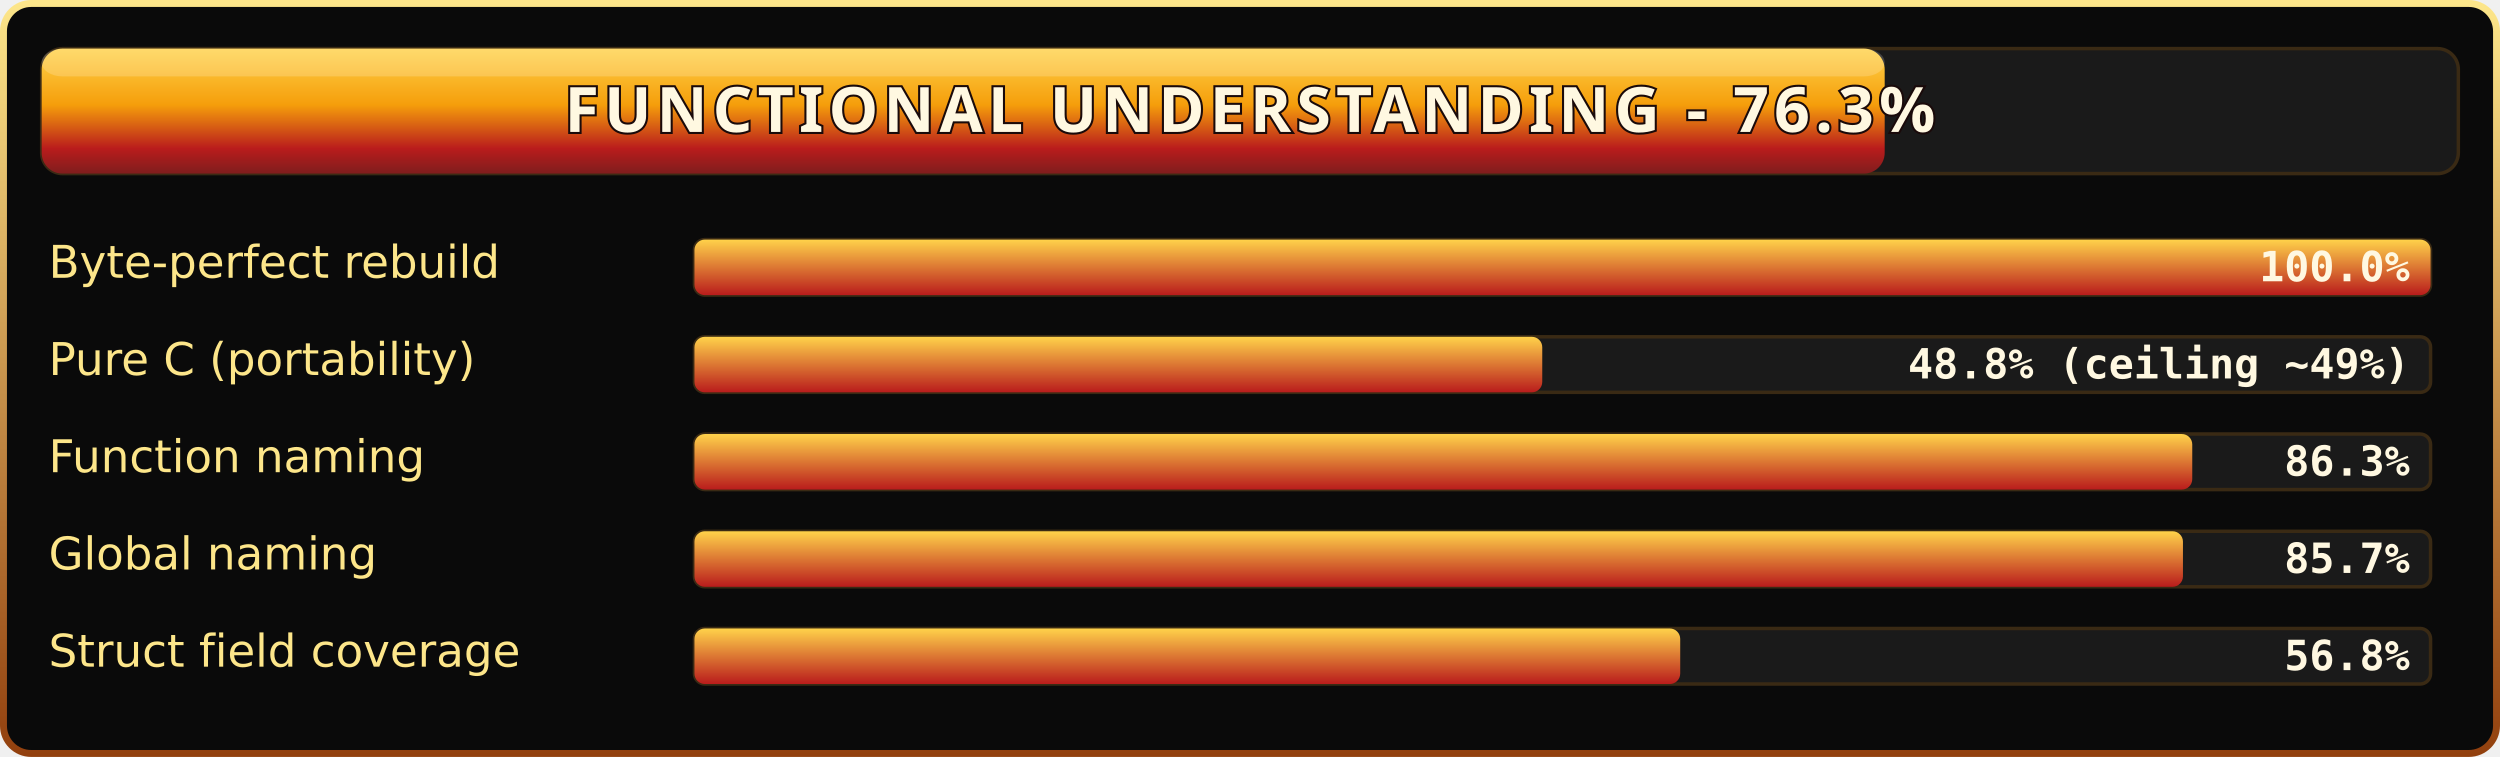
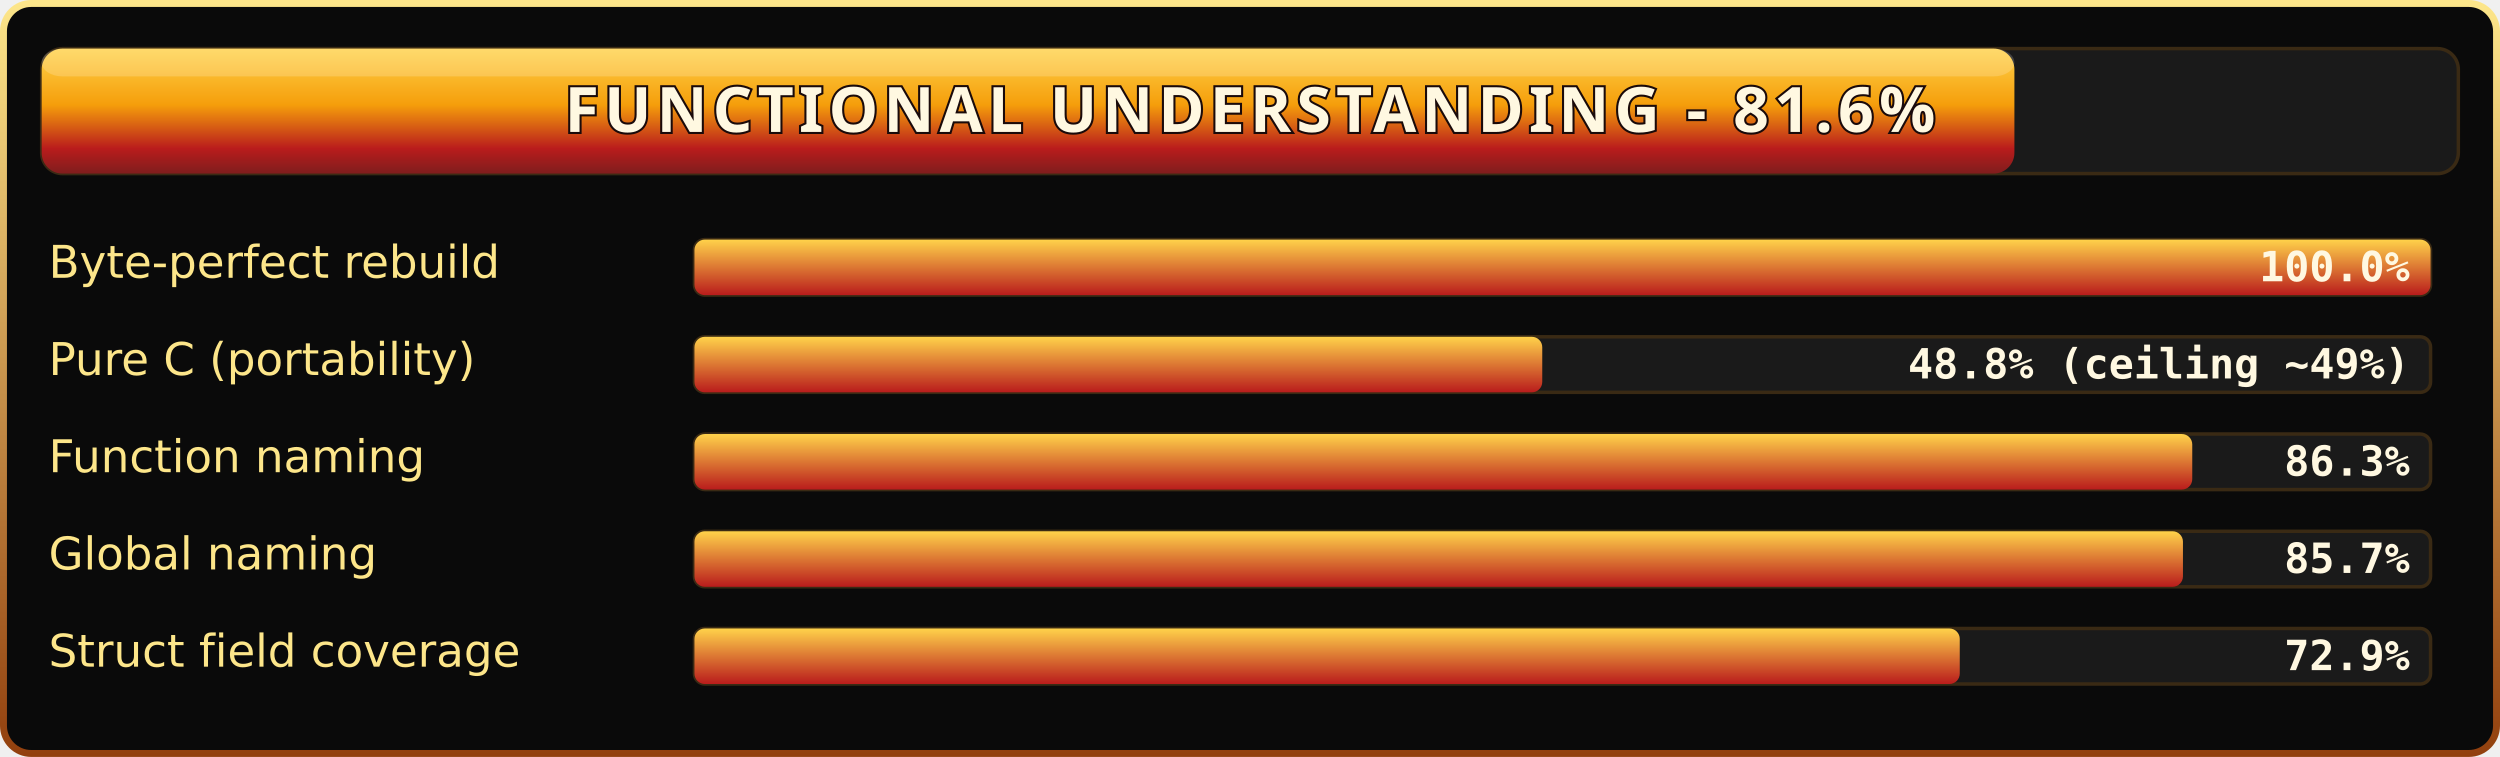
- <svg xmlns="http://www.w3.org/2000/svg" width="720" height="218" viewBox="0 0 720 218" role="img" aria-label="MK4 decomp progress 76.3%">
+ <svg xmlns="http://www.w3.org/2000/svg" width="720" height="218" viewBox="0 0 720 218" role="img" aria-label="MK4 decomp progress 81.6%">
  <defs>
    <linearGradient id="fillGrad" x1="0" y1="0" x2="0" y2="1">
      <stop offset="0%" stop-color="#ffd24a" />
      <stop offset="45%" stop-color="#f59e0b" />
      <stop offset="80%" stop-color="#b91c1c" />
      <stop offset="100%" stop-color="#7f1d1d" />
    </linearGradient>
    <linearGradient id="rowGrad" x1="0" y1="0" x2="0" y2="1">
      <stop offset="0%" stop-color="#ffd24a" />
      <stop offset="100%" stop-color="#b91c1c" />
    </linearGradient>
    <linearGradient id="borderGrad" x1="0" y1="0" x2="0" y2="1">
      <stop offset="0%" stop-color="#fde68a" />
      <stop offset="100%" stop-color="#92400e" />
    </linearGradient>
  </defs>
  <rect x="1" y="1" width="718" height="216" rx="8" ry="8" fill="#0a0a0a" stroke="url(#borderGrad)" stroke-width="2" />
  <rect x="12" y="14" width="696" height="36" rx="6" ry="6" fill="#1a1a1a" stroke="#3a2a14" stroke-width="1" />
-   <rect x="12" y="14" width="530.79" height="36" rx="6" ry="6" fill="url(#fillGrad)" />
-   <rect x="12" y="14" width="530.79" height="8" rx="6" ry="6" fill="#ffffff" opacity="0.18" />
-   <text x="360.0" y="38.0" font-family="Impact, 'Arial Black', sans-serif" font-size="18" font-weight="900" text-anchor="middle" fill="#fff8e1" stroke="#1a0a0a" stroke-width="1.2" paint-order="stroke fill" letter-spacing="1.5">FUNCTIONAL UNDERSTANDING - 76.3%</text>
+   <rect x="12" y="14" width="568.15" height="36" rx="6" ry="6" fill="url(#fillGrad)" />
+   <rect x="12" y="14" width="568.15" height="8" rx="6" ry="6" fill="#ffffff" opacity="0.18" />
+   <text x="360.0" y="38.0" font-family="Impact, 'Arial Black', sans-serif" font-size="18" font-weight="900" text-anchor="middle" fill="#fff8e1" stroke="#1a0a0a" stroke-width="1.2" paint-order="stroke fill" letter-spacing="1.5">FUNCTIONAL UNDERSTANDING - 81.6%</text>
  <text x="14" y="80" font-family="'DejaVu Sans', Verdana, sans-serif" font-size="13" fill="#fde68a">Byte-perfect rebuild</text>
  <rect x="200" y="69" width="500" height="16" rx="3" ry="3" fill="#1a1a1a" stroke="#3a2a14" stroke-width="1" />
  <rect x="200" y="69" width="500.00" height="16" rx="3" ry="3" fill="url(#rowGrad)" />
  <text x="694" y="81" font-family="'DejaVu Sans Mono', monospace" font-size="12" fill="#fff8e1" text-anchor="end" font-weight="bold">100.0%</text>
  <text x="14" y="108" font-family="'DejaVu Sans', Verdana, sans-serif" font-size="13" fill="#fde68a">Pure C (portability)</text>
  <rect x="200" y="97" width="500" height="16" rx="3" ry="3" fill="#1a1a1a" stroke="#3a2a14" stroke-width="1" />
  <rect x="200" y="97" width="244.17" height="16" rx="3" ry="3" fill="url(#rowGrad)" />
  <text x="694" y="109" font-family="'DejaVu Sans Mono', monospace" font-size="12" fill="#fff8e1" text-anchor="end" font-weight="bold">48.8% (ceiling ~49%)</text>
  <text x="14" y="136" font-family="'DejaVu Sans', Verdana, sans-serif" font-size="13" fill="#fde68a">Function naming</text>
  <rect x="200" y="125" width="500" height="16" rx="3" ry="3" fill="#1a1a1a" stroke="#3a2a14" stroke-width="1" />
  <rect x="200" y="125" width="431.37" height="16" rx="3" ry="3" fill="url(#rowGrad)" />
  <text x="694" y="137" font-family="'DejaVu Sans Mono', monospace" font-size="12" fill="#fff8e1" text-anchor="end" font-weight="bold">86.3%</text>
  <text x="14" y="164" font-family="'DejaVu Sans', Verdana, sans-serif" font-size="13" fill="#fde68a">Global naming</text>
  <rect x="200" y="153" width="500" height="16" rx="3" ry="3" fill="#1a1a1a" stroke="#3a2a14" stroke-width="1" />
  <rect x="200" y="153" width="428.69" height="16" rx="3" ry="3" fill="url(#rowGrad)" />
  <text x="694" y="165" font-family="'DejaVu Sans Mono', monospace" font-size="12" fill="#fff8e1" text-anchor="end" font-weight="bold">85.7%</text>
  <text x="14" y="192" font-family="'DejaVu Sans', Verdana, sans-serif" font-size="13" fill="#fde68a">Struct field coverage</text>
  <rect x="200" y="181" width="500" height="16" rx="3" ry="3" fill="#1a1a1a" stroke="#3a2a14" stroke-width="1" />
-   <rect x="200" y="181" width="283.90" height="16" rx="3" ry="3" fill="url(#rowGrad)" />
-   <text x="694" y="193" font-family="'DejaVu Sans Mono', monospace" font-size="12" fill="#fff8e1" text-anchor="end" font-weight="bold">56.8%</text>
+   <rect x="200" y="181" width="364.41" height="16" rx="3" ry="3" fill="url(#rowGrad)" />
+   <text x="694" y="193" font-family="'DejaVu Sans Mono', monospace" font-size="12" fill="#fff8e1" text-anchor="end" font-weight="bold">72.9%</text>
</svg>
